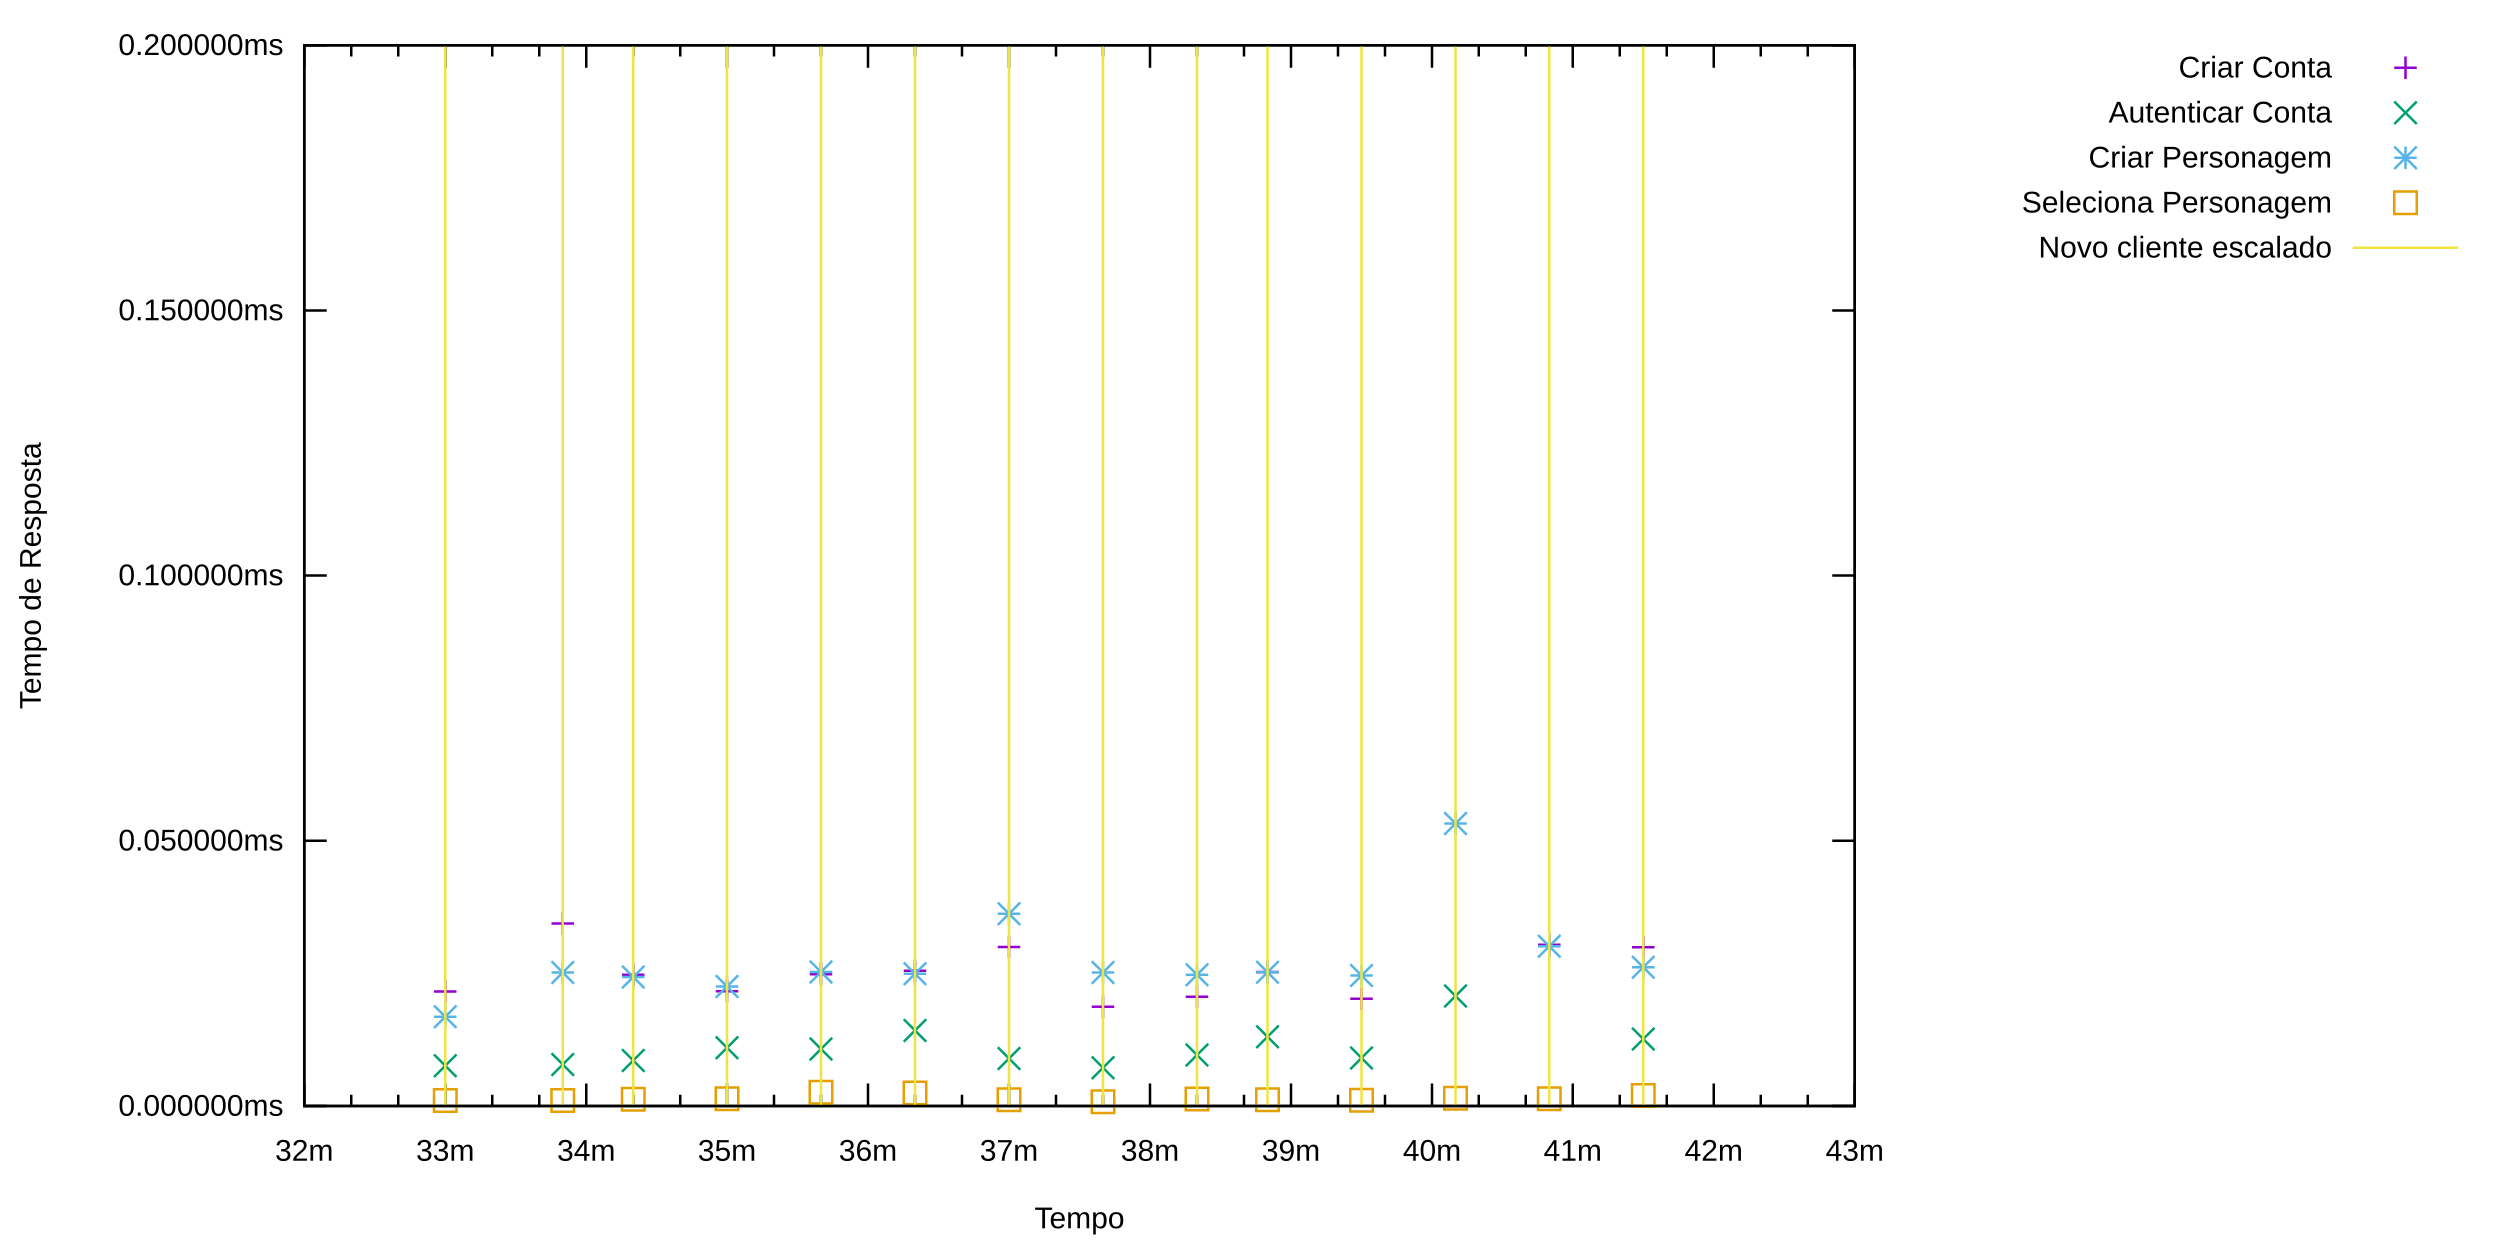
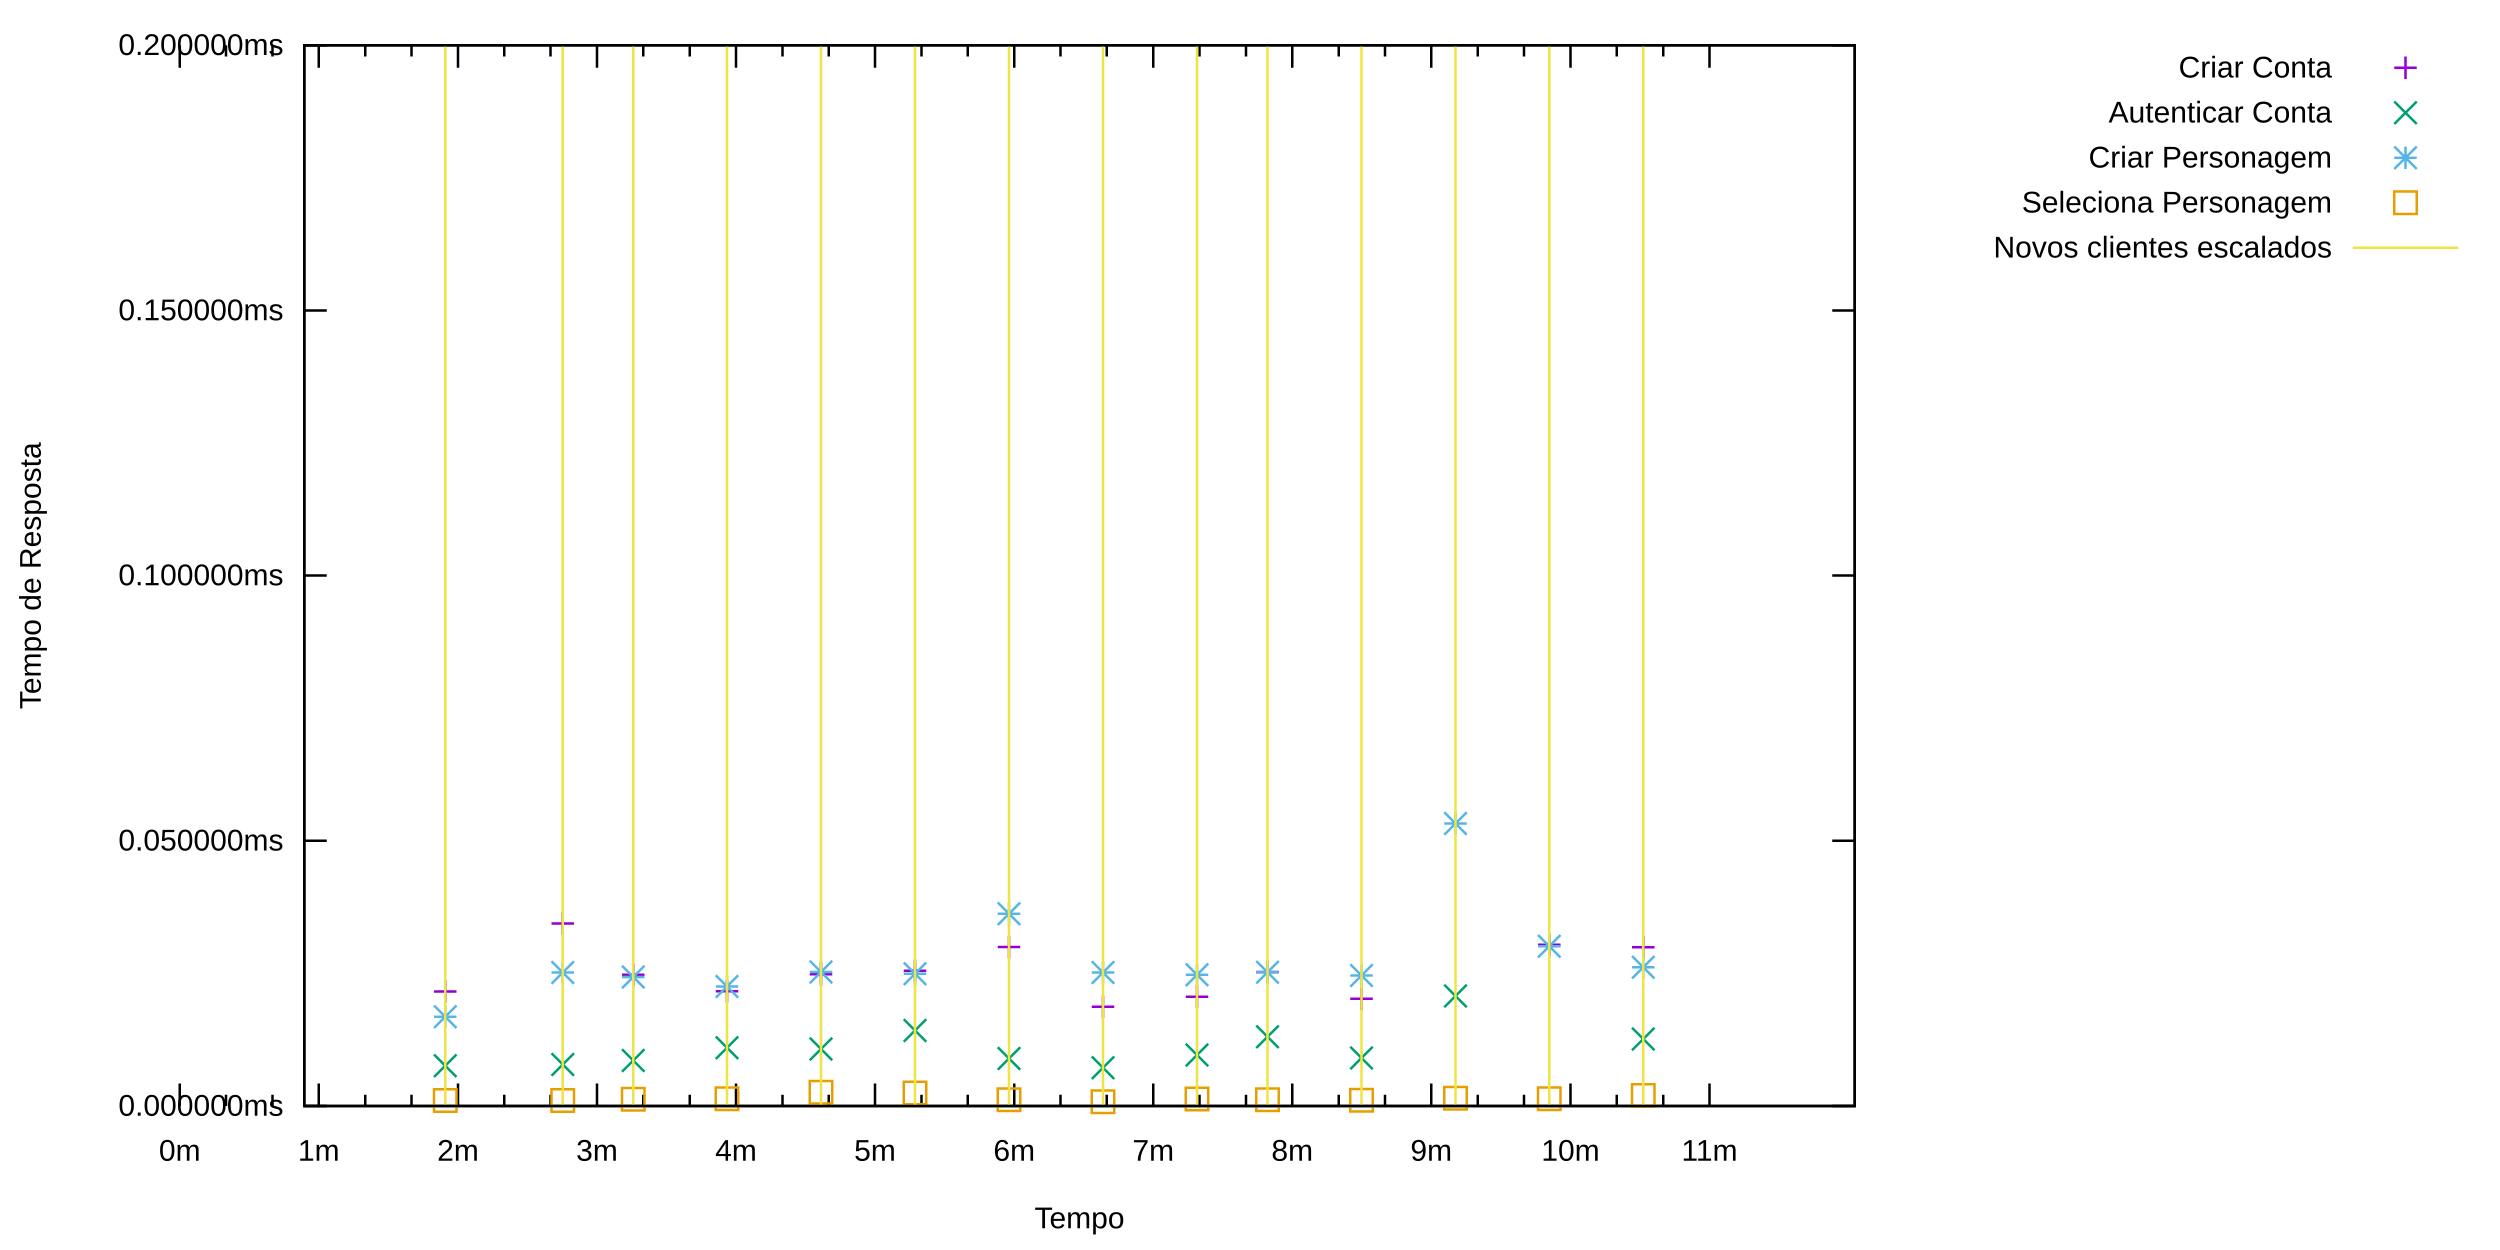
<svg xmlns="http://www.w3.org/2000/svg" xmlns:xlink="http://www.w3.org/1999/xlink" width="1000" height="500" viewBox="0 0 1000 500">
  <g id="gnuplot_canvas">
    <rect x="0" y="0" width="1000" height="500" fill="none" />
    <defs>
      <circle id="gpDot" r="0.5" stroke-width="0.5" stroke="currentColor" />
      <path id="gpPt0" stroke-width="0.222" stroke="currentColor" d="M-1,0 h2 M0,-1 v2" />
      <path id="gpPt1" stroke-width="0.222" stroke="currentColor" d="M-1,-1 L1,1 M1,-1 L-1,1" />
      <path id="gpPt2" stroke-width="0.222" stroke="currentColor" d="M-1,0 L1,0 M0,-1 L0,1 M-1,-1 L1,1 M-1,1 L1,-1" />
      <rect id="gpPt3" stroke-width="0.222" stroke="currentColor" x="-1" y="-1" width="2" height="2" />
      <rect id="gpPt4" stroke-width="0.222" stroke="currentColor" fill="currentColor" x="-1" y="-1" width="2" height="2" />
      <circle id="gpPt5" stroke-width="0.222" stroke="currentColor" cx="0" cy="0" r="1" />
      <use xlink:href="#gpPt5" id="gpPt6" fill="currentColor" stroke="none" />
      <path id="gpPt7" stroke-width="0.222" stroke="currentColor" d="M0,-1.33 L-1.33,0.67 L1.33,0.67 z" />
      <use xlink:href="#gpPt7" id="gpPt8" fill="currentColor" stroke="none" />
      <use xlink:href="#gpPt7" id="gpPt9" stroke="currentColor" transform="rotate(180)" />
      <use xlink:href="#gpPt9" id="gpPt10" fill="currentColor" stroke="none" />
      <use xlink:href="#gpPt3" id="gpPt11" stroke="currentColor" transform="rotate(45)" />
      <use xlink:href="#gpPt11" id="gpPt12" fill="currentColor" stroke="none" />
      <path id="gpPt13" stroke-width="0.222" stroke="currentColor" d="M0,1.330 L1.265,0.411 L0.782,-1.067 L-0.782,-1.076 L-1.265,0.411 z" />
      <use xlink:href="#gpPt13" id="gpPt14" fill="currentColor" stroke="none" />
      <filter id="textbox" filterUnits="objectBoundingBox" x="0" y="0" height="1" width="1">
        <feFlood flood-color="white" flood-opacity="1" result="bgnd" />
        <feComposite in="SourceGraphic" in2="bgnd" operator="atop" />
      </filter>
      <filter id="greybox" filterUnits="objectBoundingBox" x="0" y="0" height="1" width="1">
        <feFlood flood-color="lightgrey" flood-opacity="1" result="grey" />
        <feComposite in="SourceGraphic" in2="grey" operator="atop" />
      </filter>
    </defs>
    <g fill="none" color="white" stroke="black" stroke-width="1.00" stroke-linecap="butt" stroke-linejoin="miter">
</g>
    <g fill="none" color="black" stroke="currentColor" stroke-width="1.00" stroke-linecap="butt" stroke-linejoin="miter">
      <path stroke="black" d="M121.7,442.4 L130.7,442.4 M741.9,442.4 L732.9,442.4  " />
      <g transform="translate(113.4,446.3)" stroke="none" fill="black" font-family="Arial" font-size="12.00" text-anchor="end">
        <text>
          <tspan font-family="Arial">0.000000ms</tspan>
        </text>
      </g>
    </g>
    <g fill="none" color="black" stroke="currentColor" stroke-width="1.00" stroke-linecap="butt" stroke-linejoin="miter">
      <path stroke="black" d="M121.7,336.3 L130.7,336.3 M741.9,336.3 L732.9,336.3  " />
      <g transform="translate(113.4,340.2)" stroke="none" fill="black" font-family="Arial" font-size="12.00" text-anchor="end">
        <text>
          <tspan font-family="Arial">0.050000ms</tspan>
        </text>
      </g>
    </g>
    <g fill="none" color="black" stroke="currentColor" stroke-width="1.00" stroke-linecap="butt" stroke-linejoin="miter">
      <path stroke="black" d="M121.7,230.2 L130.7,230.2 M741.9,230.2 L732.9,230.2  " />
      <g transform="translate(113.4,234.1)" stroke="none" fill="black" font-family="Arial" font-size="12.00" text-anchor="end">
        <text>
          <tspan font-family="Arial">0.100000ms</tspan>
        </text>
      </g>
    </g>
    <g fill="none" color="black" stroke="currentColor" stroke-width="1.00" stroke-linecap="butt" stroke-linejoin="miter">
      <path stroke="black" d="M121.7,124.2 L130.7,124.2 M741.9,124.2 L732.9,124.2  " />
      <g transform="translate(113.4,128.1)" stroke="none" fill="black" font-family="Arial" font-size="12.00" text-anchor="end">
        <text>
          <tspan font-family="Arial">0.150000ms</tspan>
        </text>
      </g>
    </g>
    <g fill="none" color="black" stroke="currentColor" stroke-width="1.00" stroke-linecap="butt" stroke-linejoin="miter">
      <path stroke="black" d="M121.7,18.1 L130.7,18.1 M741.9,18.1 L732.9,18.1  " />
      <g transform="translate(113.4,22.0)" stroke="none" fill="black" font-family="Arial" font-size="12.00" text-anchor="end">
        <text>
          <tspan font-family="Arial">0.200000ms</tspan>
        </text>
      </g>
    </g>
    <g fill="none" color="black" stroke="currentColor" stroke-width="1.00" stroke-linecap="butt" stroke-linejoin="miter">
-       <path stroke="black" d="M121.7,442.4 L121.7,433.4 M121.7,18.1 L121.7,27.1  " />
-       <g transform="translate(121.7,464.3)" stroke="none" fill="black" font-family="Arial" font-size="12.00" text-anchor="middle">
-         <text>
-           <tspan font-family="Arial">32m</tspan>
-         </text>
-       </g>
-     </g>
-     <g fill="none" color="black" stroke="currentColor" stroke-width="1.00" stroke-linecap="butt" stroke-linejoin="miter">
-       <path stroke="black" d="M140.5,442.4 L140.5,437.9 M140.5,18.1 L140.5,22.6 M159.3,442.4 L159.3,437.9 M159.3,18.1 L159.3,22.6   M178.1,442.4 L178.1,433.4 M178.1,18.1 L178.1,27.1  " />
-       <g transform="translate(178.1,464.3)" stroke="none" fill="black" font-family="Arial" font-size="12.00" text-anchor="middle">
-         <text>
-           <tspan font-family="Arial">33m</tspan>
-         </text>
-       </g>
-     </g>
-     <g fill="none" color="black" stroke="currentColor" stroke-width="1.00" stroke-linecap="butt" stroke-linejoin="miter">
-       <path stroke="black" d="M196.9,442.4 L196.9,437.9 M196.9,18.1 L196.9,22.6 M215.7,442.4 L215.7,437.9 M215.7,18.1 L215.7,22.6   M234.5,442.4 L234.5,433.4 M234.5,18.1 L234.5,27.1  " />
-       <g transform="translate(234.5,464.3)" stroke="none" fill="black" font-family="Arial" font-size="12.00" text-anchor="middle">
-         <text>
-           <tspan font-family="Arial">34m</tspan>
-         </text>
-       </g>
-     </g>
-     <g fill="none" color="black" stroke="currentColor" stroke-width="1.00" stroke-linecap="butt" stroke-linejoin="miter">
-       <path stroke="black" d="M253.3,442.4 L253.3,437.9 M253.3,18.1 L253.3,22.6 M272.1,442.4 L272.1,437.9 M272.1,18.1 L272.1,22.6   M290.8,442.4 L290.8,433.4 M290.8,18.1 L290.8,27.1  " />
-       <g transform="translate(290.8,464.3)" stroke="none" fill="black" font-family="Arial" font-size="12.00" text-anchor="middle">
-         <text>
-           <tspan font-family="Arial">35m</tspan>
-         </text>
-       </g>
-     </g>
-     <g fill="none" color="black" stroke="currentColor" stroke-width="1.00" stroke-linecap="butt" stroke-linejoin="miter">
-       <path stroke="black" d="M309.6,442.4 L309.6,437.9 M309.6,18.1 L309.6,22.6 M328.4,442.4 L328.4,437.9 M328.4,18.1 L328.4,22.6   M347.2,442.4 L347.2,433.4 M347.2,18.1 L347.2,27.1  " />
-       <g transform="translate(347.2,464.3)" stroke="none" fill="black" font-family="Arial" font-size="12.00" text-anchor="middle">
-         <text>
-           <tspan font-family="Arial">36m</tspan>
-         </text>
-       </g>
-     </g>
-     <g fill="none" color="black" stroke="currentColor" stroke-width="1.00" stroke-linecap="butt" stroke-linejoin="miter">
-       <path stroke="black" d="M366.0,442.4 L366.0,437.9 M366.0,18.1 L366.0,22.6 M384.8,442.4 L384.8,437.9 M384.8,18.1 L384.8,22.6   M403.6,442.4 L403.6,433.4 M403.6,18.1 L403.6,27.1  " />
-       <g transform="translate(403.6,464.3)" stroke="none" fill="black" font-family="Arial" font-size="12.00" text-anchor="middle">
-         <text>
-           <tspan font-family="Arial">37m</tspan>
-         </text>
-       </g>
-     </g>
-     <g fill="none" color="black" stroke="currentColor" stroke-width="1.00" stroke-linecap="butt" stroke-linejoin="miter">
-       <path stroke="black" d="M422.4,442.4 L422.4,437.9 M422.4,18.1 L422.4,22.6 M441.2,442.4 L441.2,437.9 M441.2,18.1 L441.2,22.6   M460.0,442.4 L460.0,433.4 M460.0,18.1 L460.0,27.1  " />
-       <g transform="translate(460.0,464.3)" stroke="none" fill="black" font-family="Arial" font-size="12.00" text-anchor="middle">
-         <text>
-           <tspan font-family="Arial">38m</tspan>
-         </text>
-       </g>
-     </g>
-     <g fill="none" color="black" stroke="currentColor" stroke-width="1.00" stroke-linecap="butt" stroke-linejoin="miter">
-       <path stroke="black" d="M478.8,442.4 L478.8,437.9 M478.8,18.1 L478.8,22.6 M497.6,442.4 L497.6,437.9 M497.6,18.1 L497.6,22.6   M516.4,442.4 L516.4,433.4 M516.4,18.1 L516.4,27.1  " />
-       <g transform="translate(516.4,464.3)" stroke="none" fill="black" font-family="Arial" font-size="12.00" text-anchor="middle">
-         <text>
-           <tspan font-family="Arial">39m</tspan>
-         </text>
-       </g>
-     </g>
-     <g fill="none" color="black" stroke="currentColor" stroke-width="1.00" stroke-linecap="butt" stroke-linejoin="miter">
-       <path stroke="black" d="M535.2,442.4 L535.2,437.9 M535.2,18.1 L535.2,22.6 M554.0,442.4 L554.0,437.9 M554.0,18.1 L554.0,22.6   M572.8,442.4 L572.8,433.4 M572.8,18.1 L572.8,27.1  " />
-       <g transform="translate(572.8,464.3)" stroke="none" fill="black" font-family="Arial" font-size="12.00" text-anchor="middle">
-         <text>
-           <tspan font-family="Arial">40m</tspan>
-         </text>
-       </g>
-     </g>
-     <g fill="none" color="black" stroke="currentColor" stroke-width="1.00" stroke-linecap="butt" stroke-linejoin="miter">
-       <path stroke="black" d="M591.5,442.4 L591.5,437.9 M591.5,18.1 L591.5,22.6 M610.3,442.4 L610.3,437.9 M610.3,18.1 L610.3,22.6   M629.1,442.4 L629.1,433.4 M629.1,18.1 L629.1,27.1  " />
-       <g transform="translate(629.1,464.3)" stroke="none" fill="black" font-family="Arial" font-size="12.00" text-anchor="middle">
-         <text>
-           <tspan font-family="Arial">41m</tspan>
-         </text>
-       </g>
-     </g>
-     <g fill="none" color="black" stroke="currentColor" stroke-width="1.00" stroke-linecap="butt" stroke-linejoin="miter">
-       <path stroke="black" d="M647.9,442.4 L647.9,437.9 M647.9,18.1 L647.9,22.6 M666.7,442.4 L666.7,437.9 M666.7,18.1 L666.7,22.6   M685.5,442.4 L685.5,433.4 M685.5,18.1 L685.5,27.1  " />
-       <g transform="translate(685.5,464.3)" stroke="none" fill="black" font-family="Arial" font-size="12.00" text-anchor="middle">
-         <text>
-           <tspan font-family="Arial">42m</tspan>
-         </text>
-       </g>
-     </g>
-     <g fill="none" color="black" stroke="currentColor" stroke-width="1.00" stroke-linecap="butt" stroke-linejoin="miter">
-       <path stroke="black" d="M704.3,442.4 L704.3,437.9 M704.3,18.1 L704.3,22.6 M723.1,442.4 L723.1,437.9 M723.1,18.1 L723.1,22.6   M741.9,442.4 L741.9,433.4 M741.9,18.1 L741.9,27.1  " />
-       <g transform="translate(741.9,464.3)" stroke="none" fill="black" font-family="Arial" font-size="12.00" text-anchor="middle">
-         <text>
-           <tspan font-family="Arial">43m</tspan>
+       <path stroke="black" d="M71.9,442.4 L71.9,433.4 M71.9,18.1 L71.9,27.1  " />
+       <g transform="translate(71.9,464.3)" stroke="none" fill="black" font-family="Arial" font-size="12.00" text-anchor="middle">
+         <text>
+           <tspan font-family="Arial">0m</tspan>
+         </text>
+       </g>
+     </g>
+     <g fill="none" color="black" stroke="currentColor" stroke-width="1.00" stroke-linecap="butt" stroke-linejoin="miter">
+       <path stroke="black" d="M90.4,442.4 L90.4,437.9 M90.4,18.1 L90.4,22.6 M109.0,442.4 L109.0,437.9 M109.0,18.1 L109.0,22.6   M127.5,442.4 L127.5,433.4 M127.5,18.1 L127.5,27.1  " />
+       <g transform="translate(127.5,464.3)" stroke="none" fill="black" font-family="Arial" font-size="12.00" text-anchor="middle">
+         <text>
+           <tspan font-family="Arial">1m</tspan>
+         </text>
+       </g>
+     </g>
+     <g fill="none" color="black" stroke="currentColor" stroke-width="1.00" stroke-linecap="butt" stroke-linejoin="miter">
+       <path stroke="black" d="M146.1,442.4 L146.1,437.9 M146.1,18.1 L146.1,22.6 M164.6,442.4 L164.6,437.9 M164.6,18.1 L164.6,22.6   M183.2,442.4 L183.2,433.4 M183.2,18.1 L183.2,27.1  " />
+       <g transform="translate(183.2,464.3)" stroke="none" fill="black" font-family="Arial" font-size="12.00" text-anchor="middle">
+         <text>
+           <tspan font-family="Arial">2m</tspan>
+         </text>
+       </g>
+     </g>
+     <g fill="none" color="black" stroke="currentColor" stroke-width="1.00" stroke-linecap="butt" stroke-linejoin="miter">
+       <path stroke="black" d="M201.7,442.4 L201.7,437.9 M201.7,18.1 L201.7,22.6 M220.2,442.4 L220.2,437.9 M220.2,18.1 L220.2,22.6   M238.8,442.4 L238.8,433.4 M238.8,18.1 L238.8,27.1  " />
+       <g transform="translate(238.8,464.3)" stroke="none" fill="black" font-family="Arial" font-size="12.00" text-anchor="middle">
+         <text>
+           <tspan font-family="Arial">3m</tspan>
+         </text>
+       </g>
+     </g>
+     <g fill="none" color="black" stroke="currentColor" stroke-width="1.00" stroke-linecap="butt" stroke-linejoin="miter">
+       <path stroke="black" d="M257.3,442.4 L257.3,437.9 M257.3,18.1 L257.3,22.6 M275.9,442.4 L275.9,437.9 M275.9,18.1 L275.9,22.6   M294.4,442.4 L294.4,433.4 M294.4,18.1 L294.4,27.1  " />
+       <g transform="translate(294.4,464.3)" stroke="none" fill="black" font-family="Arial" font-size="12.00" text-anchor="middle">
+         <text>
+           <tspan font-family="Arial">4m</tspan>
+         </text>
+       </g>
+     </g>
+     <g fill="none" color="black" stroke="currentColor" stroke-width="1.00" stroke-linecap="butt" stroke-linejoin="miter">
+       <path stroke="black" d="M313.0,442.4 L313.0,437.9 M313.0,18.1 L313.0,22.6 M331.5,442.4 L331.5,437.9 M331.5,18.1 L331.5,22.6   M350.0,442.4 L350.0,433.4 M350.0,18.1 L350.0,27.1  " />
+       <g transform="translate(350.0,464.3)" stroke="none" fill="black" font-family="Arial" font-size="12.00" text-anchor="middle">
+         <text>
+           <tspan font-family="Arial">5m</tspan>
+         </text>
+       </g>
+     </g>
+     <g fill="none" color="black" stroke="currentColor" stroke-width="1.00" stroke-linecap="butt" stroke-linejoin="miter">
+       <path stroke="black" d="M368.6,442.4 L368.6,437.9 M368.6,18.1 L368.6,22.6 M387.1,442.4 L387.1,437.9 M387.1,18.1 L387.1,22.6   M405.7,442.4 L405.7,433.4 M405.7,18.1 L405.7,27.1  " />
+       <g transform="translate(405.7,464.3)" stroke="none" fill="black" font-family="Arial" font-size="12.00" text-anchor="middle">
+         <text>
+           <tspan font-family="Arial">6m</tspan>
+         </text>
+       </g>
+     </g>
+     <g fill="none" color="black" stroke="currentColor" stroke-width="1.00" stroke-linecap="butt" stroke-linejoin="miter">
+       <path stroke="black" d="M424.2,442.4 L424.2,437.9 M424.2,18.1 L424.2,22.6 M442.7,442.4 L442.7,437.9 M442.7,18.1 L442.7,22.6   M461.3,442.4 L461.3,433.4 M461.3,18.1 L461.3,27.1  " />
+       <g transform="translate(461.3,464.3)" stroke="none" fill="black" font-family="Arial" font-size="12.00" text-anchor="middle">
+         <text>
+           <tspan font-family="Arial">7m</tspan>
+         </text>
+       </g>
+     </g>
+     <g fill="none" color="black" stroke="currentColor" stroke-width="1.00" stroke-linecap="butt" stroke-linejoin="miter">
+       <path stroke="black" d="M479.8,442.4 L479.8,437.9 M479.8,18.1 L479.8,22.6 M498.4,442.4 L498.4,437.9 M498.4,18.1 L498.4,22.6   M516.9,442.4 L516.9,433.4 M516.9,18.1 L516.9,27.1  " />
+       <g transform="translate(516.9,464.3)" stroke="none" fill="black" font-family="Arial" font-size="12.00" text-anchor="middle">
+         <text>
+           <tspan font-family="Arial">8m</tspan>
+         </text>
+       </g>
+     </g>
+     <g fill="none" color="black" stroke="currentColor" stroke-width="1.00" stroke-linecap="butt" stroke-linejoin="miter">
+       <path stroke="black" d="M535.5,442.4 L535.5,437.9 M535.5,18.1 L535.5,22.6 M554.0,442.4 L554.0,437.9 M554.0,18.1 L554.0,22.6   M572.5,442.4 L572.5,433.4 M572.5,18.1 L572.5,27.1  " />
+       <g transform="translate(572.5,464.3)" stroke="none" fill="black" font-family="Arial" font-size="12.00" text-anchor="middle">
+         <text>
+           <tspan font-family="Arial">9m</tspan>
+         </text>
+       </g>
+     </g>
+     <g fill="none" color="black" stroke="currentColor" stroke-width="1.00" stroke-linecap="butt" stroke-linejoin="miter">
+       <path stroke="black" d="M591.1,442.4 L591.1,437.9 M591.1,18.1 L591.1,22.6 M609.6,442.4 L609.6,437.9 M609.6,18.1 L609.6,22.6   M628.2,442.4 L628.2,433.4 M628.2,18.1 L628.2,27.1  " />
+       <g transform="translate(628.2,464.3)" stroke="none" fill="black" font-family="Arial" font-size="12.00" text-anchor="middle">
+         <text>
+           <tspan font-family="Arial">10m</tspan>
+         </text>
+       </g>
+     </g>
+     <g fill="none" color="black" stroke="currentColor" stroke-width="1.00" stroke-linecap="butt" stroke-linejoin="miter">
+       <path stroke="black" d="M646.7,442.4 L646.7,437.9 M646.7,18.1 L646.7,22.6 M665.3,442.4 L665.3,437.9 M665.3,18.1 L665.3,22.6   M683.8,442.4 L683.8,433.4 M683.8,18.1 L683.8,27.1  " />
+       <g transform="translate(683.8,464.3)" stroke="none" fill="black" font-family="Arial" font-size="12.00" text-anchor="middle">
+         <text>
+           <tspan font-family="Arial">11m</tspan>
        </text>
      </g>
    </g>
    <g fill="none" color="black" stroke="currentColor" stroke-width="1.00" stroke-linecap="butt" stroke-linejoin="miter">
</g>
    <g fill="none" color="black" stroke="currentColor" stroke-width="1.00" stroke-linecap="butt" stroke-linejoin="miter">
      <path stroke="black" d="M121.7,18.1 L121.7,442.4 L741.9,442.4 L741.9,18.1 L121.7,18.1 Z  " />
    </g>
    <g fill="none" color="black" stroke="currentColor" stroke-width="1.00" stroke-linecap="butt" stroke-linejoin="miter">
      <g transform="translate(16.3,230.3) rotate(270)" stroke="none" fill="black" font-family="arial" font-size="12.00" text-anchor="middle">
        <text>
          <tspan font-family="arial">Tempo de Resposta</tspan>
        </text>
      </g>
    </g>
    <g fill="none" color="black" stroke="currentColor" stroke-width="1.00" stroke-linecap="butt" stroke-linejoin="miter">
      <g transform="translate(431.8,491.3)" stroke="none" fill="black" font-family="arial" font-size="12.00" text-anchor="middle">
        <text>
          <tspan font-family="arial">Tempo</tspan>
        </text>
      </g>
    </g>
    <g fill="none" color="black" stroke="currentColor" stroke-width="1.00" stroke-linecap="butt" stroke-linejoin="miter">
</g>
    <g id="gnuplot_plot_1">
      <g fill="none" color="black" stroke="currentColor" stroke-width="1.00" stroke-linecap="butt" stroke-linejoin="miter">
        <g transform="translate(932.8,31.0)" stroke="none" fill="black" font-family="arial" font-size="12.00" text-anchor="end">
          <text>
            <tspan font-family="arial">Criar Conta</tspan>
          </text>
        </g>
      </g>
      <g fill="none" color="black" stroke="currentColor" stroke-width="1.00" stroke-linecap="butt" stroke-linejoin="miter">
        <use xlink:href="#gpPt0" transform="translate(178.1,396.6) scale(4.50)" color="rgb(148,   0, 211)" />
        <use xlink:href="#gpPt0" transform="translate(225.1,369.4) scale(4.50)" color="rgb(148,   0, 211)" />
        <use xlink:href="#gpPt0" transform="translate(253.3,389.9) scale(4.50)" color="rgb(148,   0, 211)" />
        <use xlink:href="#gpPt0" transform="translate(290.8,396.5) scale(4.50)" color="rgb(148,   0, 211)" />
        <use xlink:href="#gpPt0" transform="translate(328.4,389.7) scale(4.50)" color="rgb(148,   0, 211)" />
        <use xlink:href="#gpPt0" transform="translate(366.0,388.3) scale(4.50)" color="rgb(148,   0, 211)" />
        <use xlink:href="#gpPt0" transform="translate(403.6,378.8) scale(4.50)" color="rgb(148,   0, 211)" />
        <use xlink:href="#gpPt0" transform="translate(441.2,402.7) scale(4.50)" color="rgb(148,   0, 211)" />
        <use xlink:href="#gpPt0" transform="translate(478.8,398.7) scale(4.50)" color="rgb(148,   0, 211)" />
        <use xlink:href="#gpPt0" transform="translate(507.0,388.8) scale(4.50)" color="rgb(148,   0, 211)" />
        <use xlink:href="#gpPt0" transform="translate(544.6,399.5) scale(4.50)" color="rgb(148,   0, 211)" />
        <use xlink:href="#gpPt0" transform="translate(619.7,377.9) scale(4.50)" color="rgb(148,   0, 211)" />
        <use xlink:href="#gpPt0" transform="translate(657.3,378.9) scale(4.50)" color="rgb(148,   0, 211)" />
        <use xlink:href="#gpPt0" transform="translate(962.2,27.1) scale(4.50)" color="rgb(148,   0, 211)" />
      </g>
    </g>
    <g id="gnuplot_plot_2">
      <g fill="none" color="black" stroke="currentColor" stroke-width="1.00" stroke-linecap="butt" stroke-linejoin="miter">
        <g transform="translate(932.8,49.0)" stroke="none" fill="black" font-family="arial" font-size="12.00" text-anchor="end">
          <text>
            <tspan font-family="arial">Autenticar Conta</tspan>
          </text>
        </g>
      </g>
      <g fill="none" color="black" stroke="currentColor" stroke-width="1.00" stroke-linecap="butt" stroke-linejoin="miter">
        <use xlink:href="#gpPt1" transform="translate(178.1,426.3) scale(4.50)" color="rgb(  0, 158, 115)" />
        <use xlink:href="#gpPt1" transform="translate(225.1,425.8) scale(4.50)" color="rgb(  0, 158, 115)" />
        <use xlink:href="#gpPt1" transform="translate(253.3,424.2) scale(4.50)" color="rgb(  0, 158, 115)" />
        <use xlink:href="#gpPt1" transform="translate(290.8,419.1) scale(4.50)" color="rgb(  0, 158, 115)" />
        <use xlink:href="#gpPt1" transform="translate(328.4,419.6) scale(4.50)" color="rgb(  0, 158, 115)" />
        <use xlink:href="#gpPt1" transform="translate(366.0,412.2) scale(4.50)" color="rgb(  0, 158, 115)" />
        <use xlink:href="#gpPt1" transform="translate(403.6,423.4) scale(4.50)" color="rgb(  0, 158, 115)" />
        <use xlink:href="#gpPt1" transform="translate(441.2,427.1) scale(4.50)" color="rgb(  0, 158, 115)" />
        <use xlink:href="#gpPt1" transform="translate(478.8,422.0) scale(4.50)" color="rgb(  0, 158, 115)" />
        <use xlink:href="#gpPt1" transform="translate(507.0,414.7) scale(4.50)" color="rgb(  0, 158, 115)" />
        <use xlink:href="#gpPt1" transform="translate(544.6,423.2) scale(4.50)" color="rgb(  0, 158, 115)" />
        <use xlink:href="#gpPt1" transform="translate(582.2,398.4) scale(4.50)" color="rgb(  0, 158, 115)" />
        <use xlink:href="#gpPt1" transform="translate(657.3,415.6) scale(4.50)" color="rgb(  0, 158, 115)" />
        <use xlink:href="#gpPt1" transform="translate(962.2,45.1) scale(4.50)" color="rgb(  0, 158, 115)" />
      </g>
    </g>
    <g id="gnuplot_plot_3">
      <g fill="none" color="black" stroke="currentColor" stroke-width="1.00" stroke-linecap="butt" stroke-linejoin="miter">
        <g transform="translate(932.8,67.0)" stroke="none" fill="black" font-family="arial" font-size="12.00" text-anchor="end">
          <text>
            <tspan font-family="arial">Criar Personagem</tspan>
          </text>
        </g>
      </g>
      <g fill="none" color="black" stroke="currentColor" stroke-width="1.00" stroke-linecap="butt" stroke-linejoin="miter">
        <use xlink:href="#gpPt2" transform="translate(178.1,406.7) scale(4.50)" color="rgb( 86, 180, 233)" />
        <use xlink:href="#gpPt2" transform="translate(225.1,389.0) scale(4.50)" color="rgb( 86, 180, 233)" />
        <use xlink:href="#gpPt2" transform="translate(253.3,390.8) scale(4.50)" color="rgb( 86, 180, 233)" />
        <use xlink:href="#gpPt2" transform="translate(290.8,394.6) scale(4.50)" color="rgb( 86, 180, 233)" />
        <use xlink:href="#gpPt2" transform="translate(328.4,388.8) scale(4.50)" color="rgb( 86, 180, 233)" />
        <use xlink:href="#gpPt2" transform="translate(366.0,389.5) scale(4.50)" color="rgb( 86, 180, 233)" />
        <use xlink:href="#gpPt2" transform="translate(403.6,365.5) scale(4.50)" color="rgb( 86, 180, 233)" />
        <use xlink:href="#gpPt2" transform="translate(441.2,389.0) scale(4.50)" color="rgb( 86, 180, 233)" />
        <use xlink:href="#gpPt2" transform="translate(478.8,389.9) scale(4.50)" color="rgb( 86, 180, 233)" />
        <use xlink:href="#gpPt2" transform="translate(507.0,388.9) scale(4.50)" color="rgb( 86, 180, 233)" />
        <use xlink:href="#gpPt2" transform="translate(544.6,390.2) scale(4.50)" color="rgb( 86, 180, 233)" />
        <use xlink:href="#gpPt2" transform="translate(582.2,329.4) scale(4.50)" color="rgb( 86, 180, 233)" />
        <use xlink:href="#gpPt2" transform="translate(619.7,378.5) scale(4.50)" color="rgb( 86, 180, 233)" />
        <use xlink:href="#gpPt2" transform="translate(657.3,386.9) scale(4.50)" color="rgb( 86, 180, 233)" />
        <use xlink:href="#gpPt2" transform="translate(962.2,63.1) scale(4.50)" color="rgb( 86, 180, 233)" />
      </g>
    </g>
    <g id="gnuplot_plot_4">
      <g fill="none" color="black" stroke="currentColor" stroke-width="1.00" stroke-linecap="butt" stroke-linejoin="miter">
        <g transform="translate(932.8,85.0)" stroke="none" fill="black" font-family="arial" font-size="12.00" text-anchor="end">
          <text>
            <tspan font-family="arial">Seleciona Personagem</tspan>
          </text>
        </g>
      </g>
      <g fill="none" color="black" stroke="currentColor" stroke-width="1.00" stroke-linecap="butt" stroke-linejoin="miter">
        <use xlink:href="#gpPt3" transform="translate(178.1,440.2) scale(4.50)" color="rgb(230, 159,   0)" />
        <use xlink:href="#gpPt3" transform="translate(225.1,440.2) scale(4.50)" color="rgb(230, 159,   0)" />
        <use xlink:href="#gpPt3" transform="translate(253.3,439.7) scale(4.50)" color="rgb(230, 159,   0)" />
        <use xlink:href="#gpPt3" transform="translate(290.8,439.5) scale(4.50)" color="rgb(230, 159,   0)" />
        <use xlink:href="#gpPt3" transform="translate(328.4,436.9) scale(4.50)" color="rgb(230, 159,   0)" />
        <use xlink:href="#gpPt3" transform="translate(366.0,437.2) scale(4.50)" color="rgb(230, 159,   0)" />
        <use xlink:href="#gpPt3" transform="translate(403.6,439.9) scale(4.50)" color="rgb(230, 159,   0)" />
        <use xlink:href="#gpPt3" transform="translate(441.2,440.7) scale(4.50)" color="rgb(230, 159,   0)" />
        <use xlink:href="#gpPt3" transform="translate(478.8,439.6) scale(4.50)" color="rgb(230, 159,   0)" />
        <use xlink:href="#gpPt3" transform="translate(507.0,439.9) scale(4.50)" color="rgb(230, 159,   0)" />
        <use xlink:href="#gpPt3" transform="translate(544.6,440.1) scale(4.50)" color="rgb(230, 159,   0)" />
        <use xlink:href="#gpPt3" transform="translate(582.2,439.3) scale(4.50)" color="rgb(230, 159,   0)" />
        <use xlink:href="#gpPt3" transform="translate(619.7,439.5) scale(4.50)" color="rgb(230, 159,   0)" />
        <use xlink:href="#gpPt3" transform="translate(657.3,438.2) scale(4.50)" color="rgb(230, 159,   0)" />
        <use xlink:href="#gpPt3" transform="translate(962.2,81.1) scale(4.50)" color="rgb(230, 159,   0)" />
      </g>
    </g>
    <g id="gnuplot_plot_5">
      <g fill="none" color="black" stroke="currentColor" stroke-width="1.00" stroke-linecap="butt" stroke-linejoin="miter">
        <g transform="translate(932.8,103.0)" stroke="none" fill="black" font-family="arial" font-size="12.00" text-anchor="end">
          <text>
-             <tspan font-family="arial">Novo cliente escalado</tspan>
+             <tspan font-family="arial">Novos clientes escalados</tspan>
          </text>
        </g>
      </g>
      <g fill="none" color="black" stroke="currentColor" stroke-width="1.00" stroke-linecap="butt" stroke-linejoin="miter">
        <path stroke="rgb(240, 228,  66)" d="M941.1,99.1 L983.3,99.1 M121.7,442.4 M131.1,442.4 M140.5,442.4 M149.9,442.4 M159.3,442.4 M168.7,442.4   M178.1,442.4 L178.1,18.1 M187.5,442.4 M196.9,442.4 M206.3,442.4 M215.7,442.4 M225.1,442.4 L225.1,18.1   M234.5,442.4 M243.9,442.4 M253.3,442.4 L253.3,18.1 M262.7,442.4 M272.1,442.4 M281.4,442.4 M290.8,442.4   L290.8,18.1 M300.2,442.4 M309.6,442.4 M319.0,442.4 M328.4,442.4 L328.4,18.1 M337.8,442.4 M347.2,442.4   M356.6,442.4 M366.0,442.4 L366.0,18.1 M375.4,442.4 M384.8,442.4 M394.2,442.4 M403.6,442.4 L403.6,18.1   M413.0,442.4 M422.4,442.4 M431.8,442.4 M441.2,442.4 L441.2,18.1 M450.6,442.4 M460.0,442.4 M469.4,442.4   M478.8,442.4 L478.8,18.1 M488.2,442.4 M497.6,442.4 M507.0,442.4 L507.0,18.1 M516.4,442.4 M525.8,442.4   M535.2,442.4 M544.6,442.4 L544.6,18.1 M554.0,442.4 M563.4,442.4 M572.8,442.4 M582.2,442.4 L582.2,18.1   M591.5,442.4 M600.9,442.4 M610.3,442.4 M619.7,442.4 L619.7,18.1 M629.1,442.4 M638.5,442.4 M647.9,442.4   M657.3,442.4 L657.3,18.1 M666.7,442.4 M676.1,442.4 M685.5,442.4 M694.9,442.4 M704.3,442.4 M713.7,442.4   M723.1,442.4 M732.5,442.4 M741.9,442.4  " />
      </g>
    </g>
    <g fill="none" color="white" stroke="rgb(240, 228,  66)" stroke-width="2.00" stroke-linecap="butt" stroke-linejoin="miter">
</g>
    <g fill="none" color="black" stroke="currentColor" stroke-width="2.00" stroke-linecap="butt" stroke-linejoin="miter">
</g>
    <g fill="none" color="black" stroke="black" stroke-width="1.00" stroke-linecap="butt" stroke-linejoin="miter">
</g>
    <g fill="none" color="black" stroke="currentColor" stroke-width="1.00" stroke-linecap="butt" stroke-linejoin="miter">
      <path stroke="black" d="M121.7,18.1 L121.7,442.4 L741.9,442.4 L741.9,18.1 L121.7,18.1 Z  " />
    </g>
    <g fill="none" color="black" stroke="currentColor" stroke-width="1.00" stroke-linecap="butt" stroke-linejoin="miter">
</g>
  </g>
</svg>
